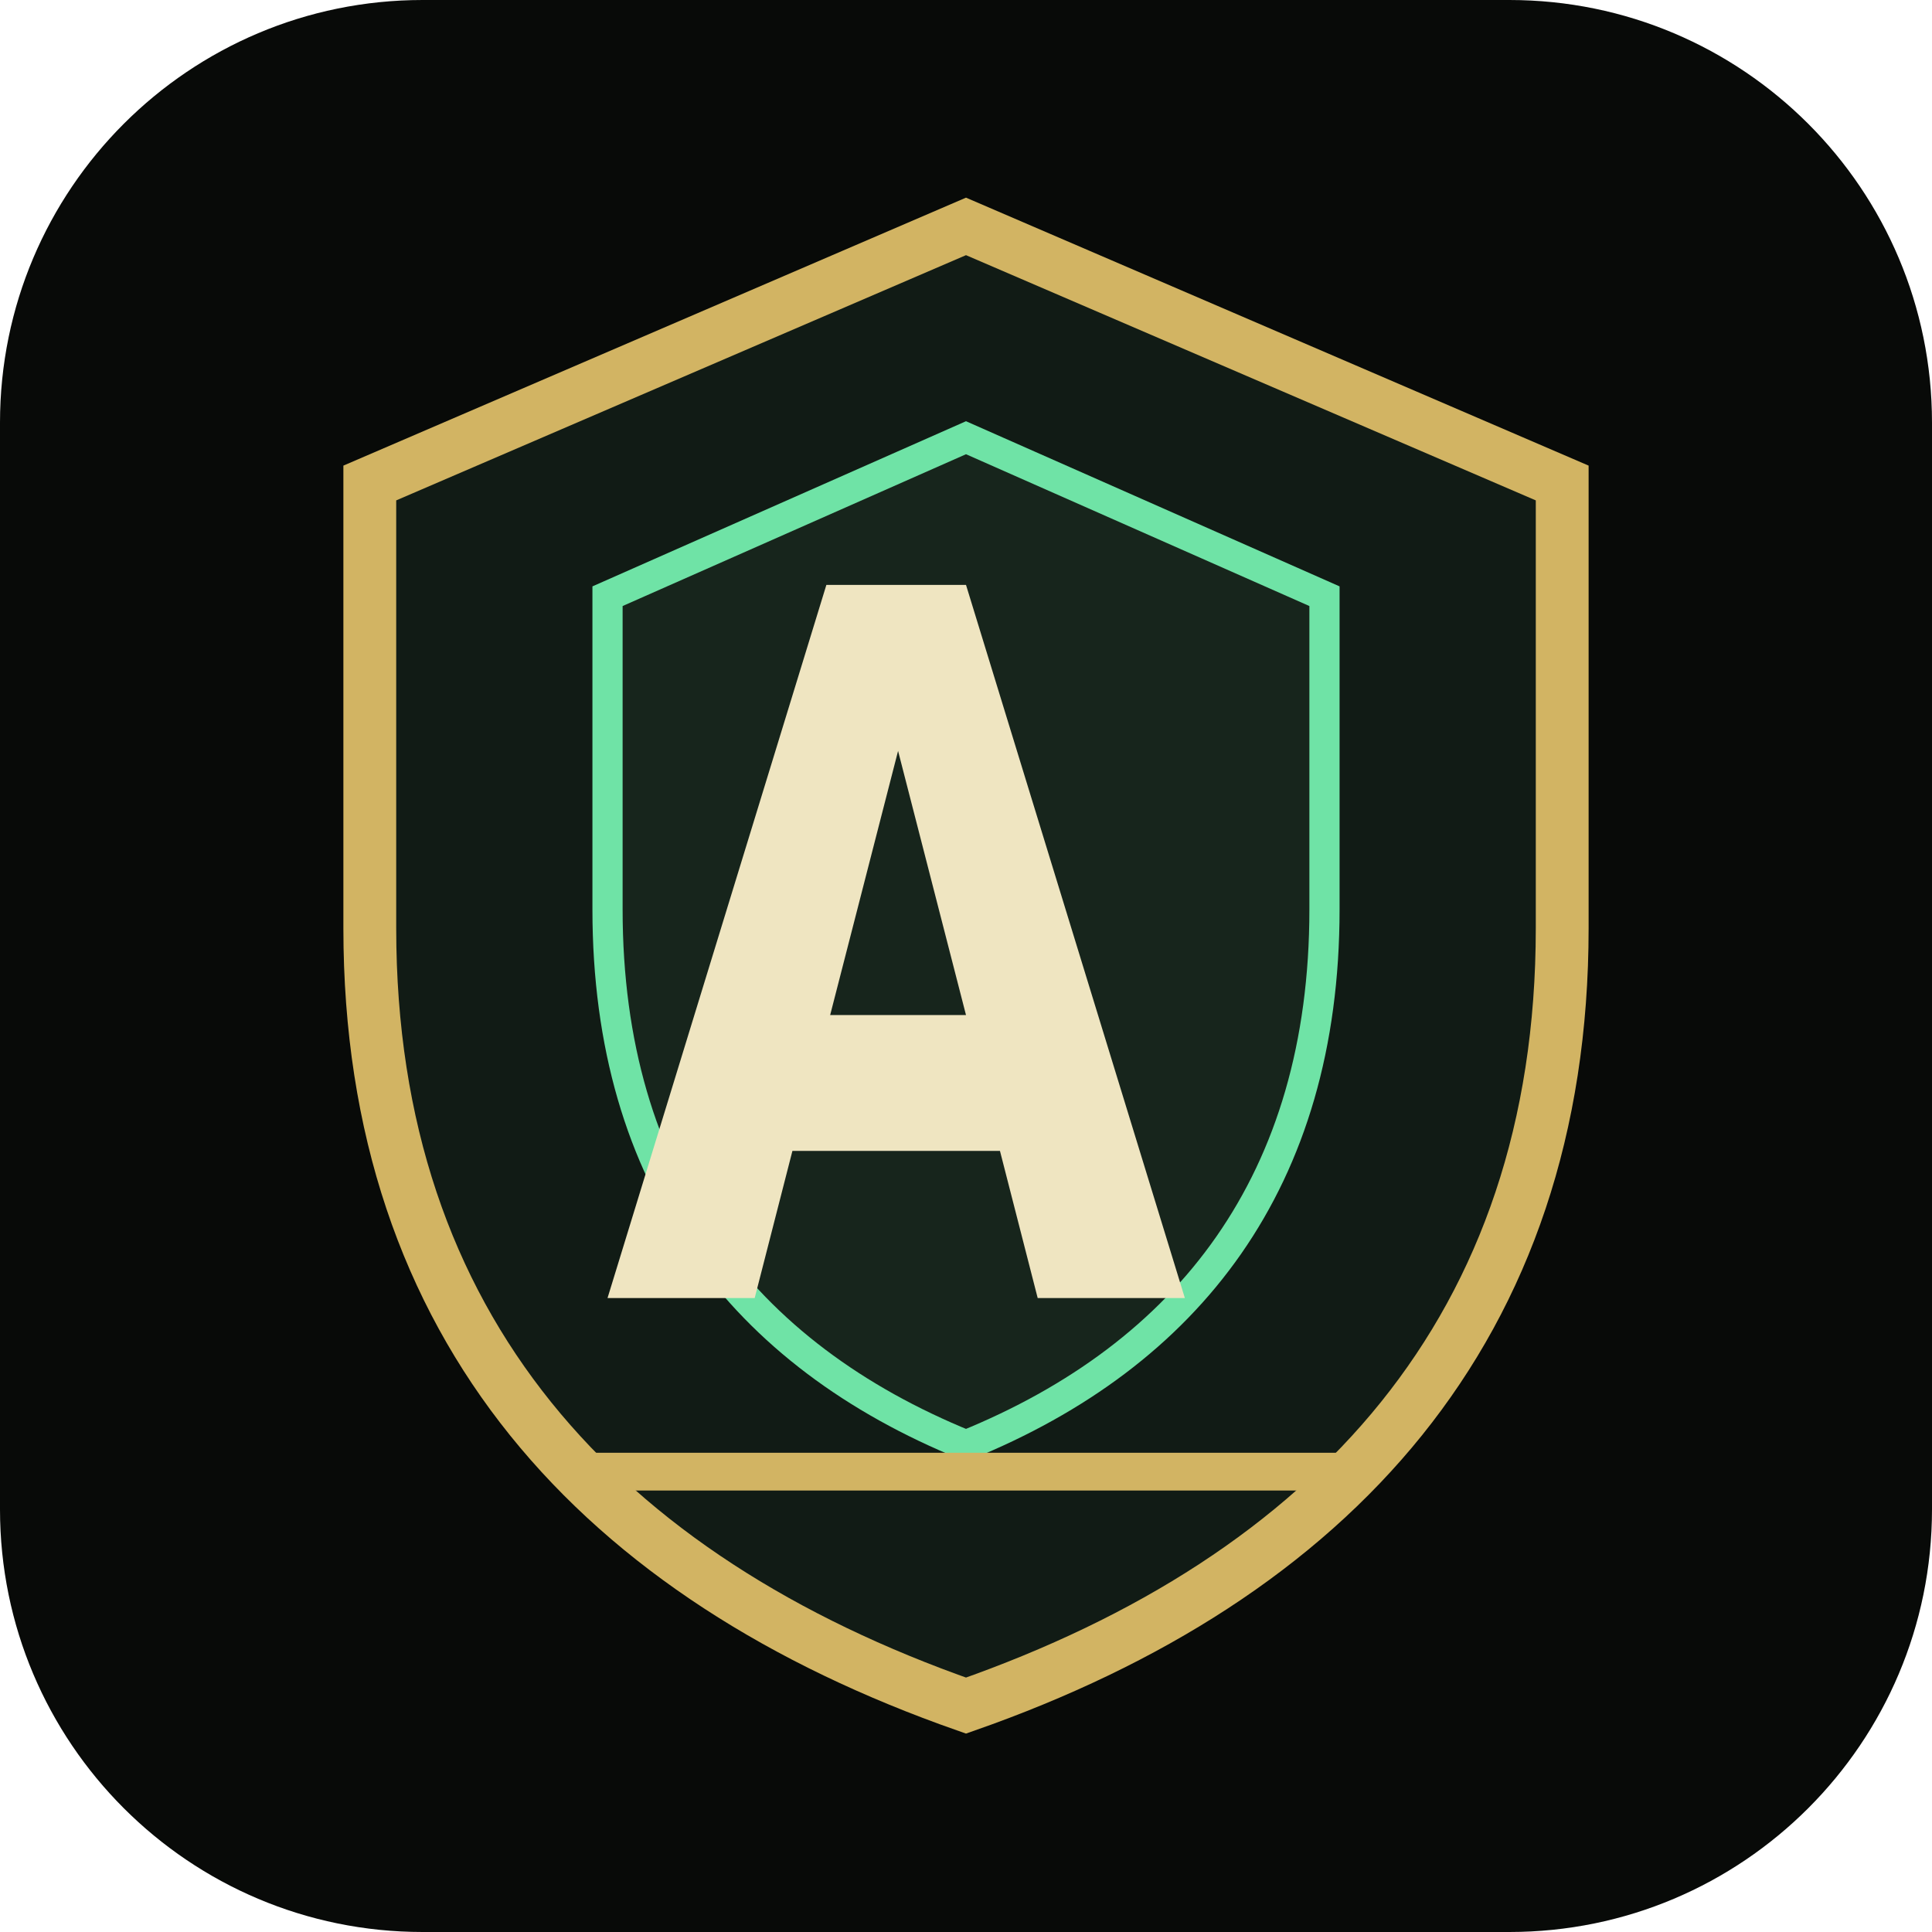
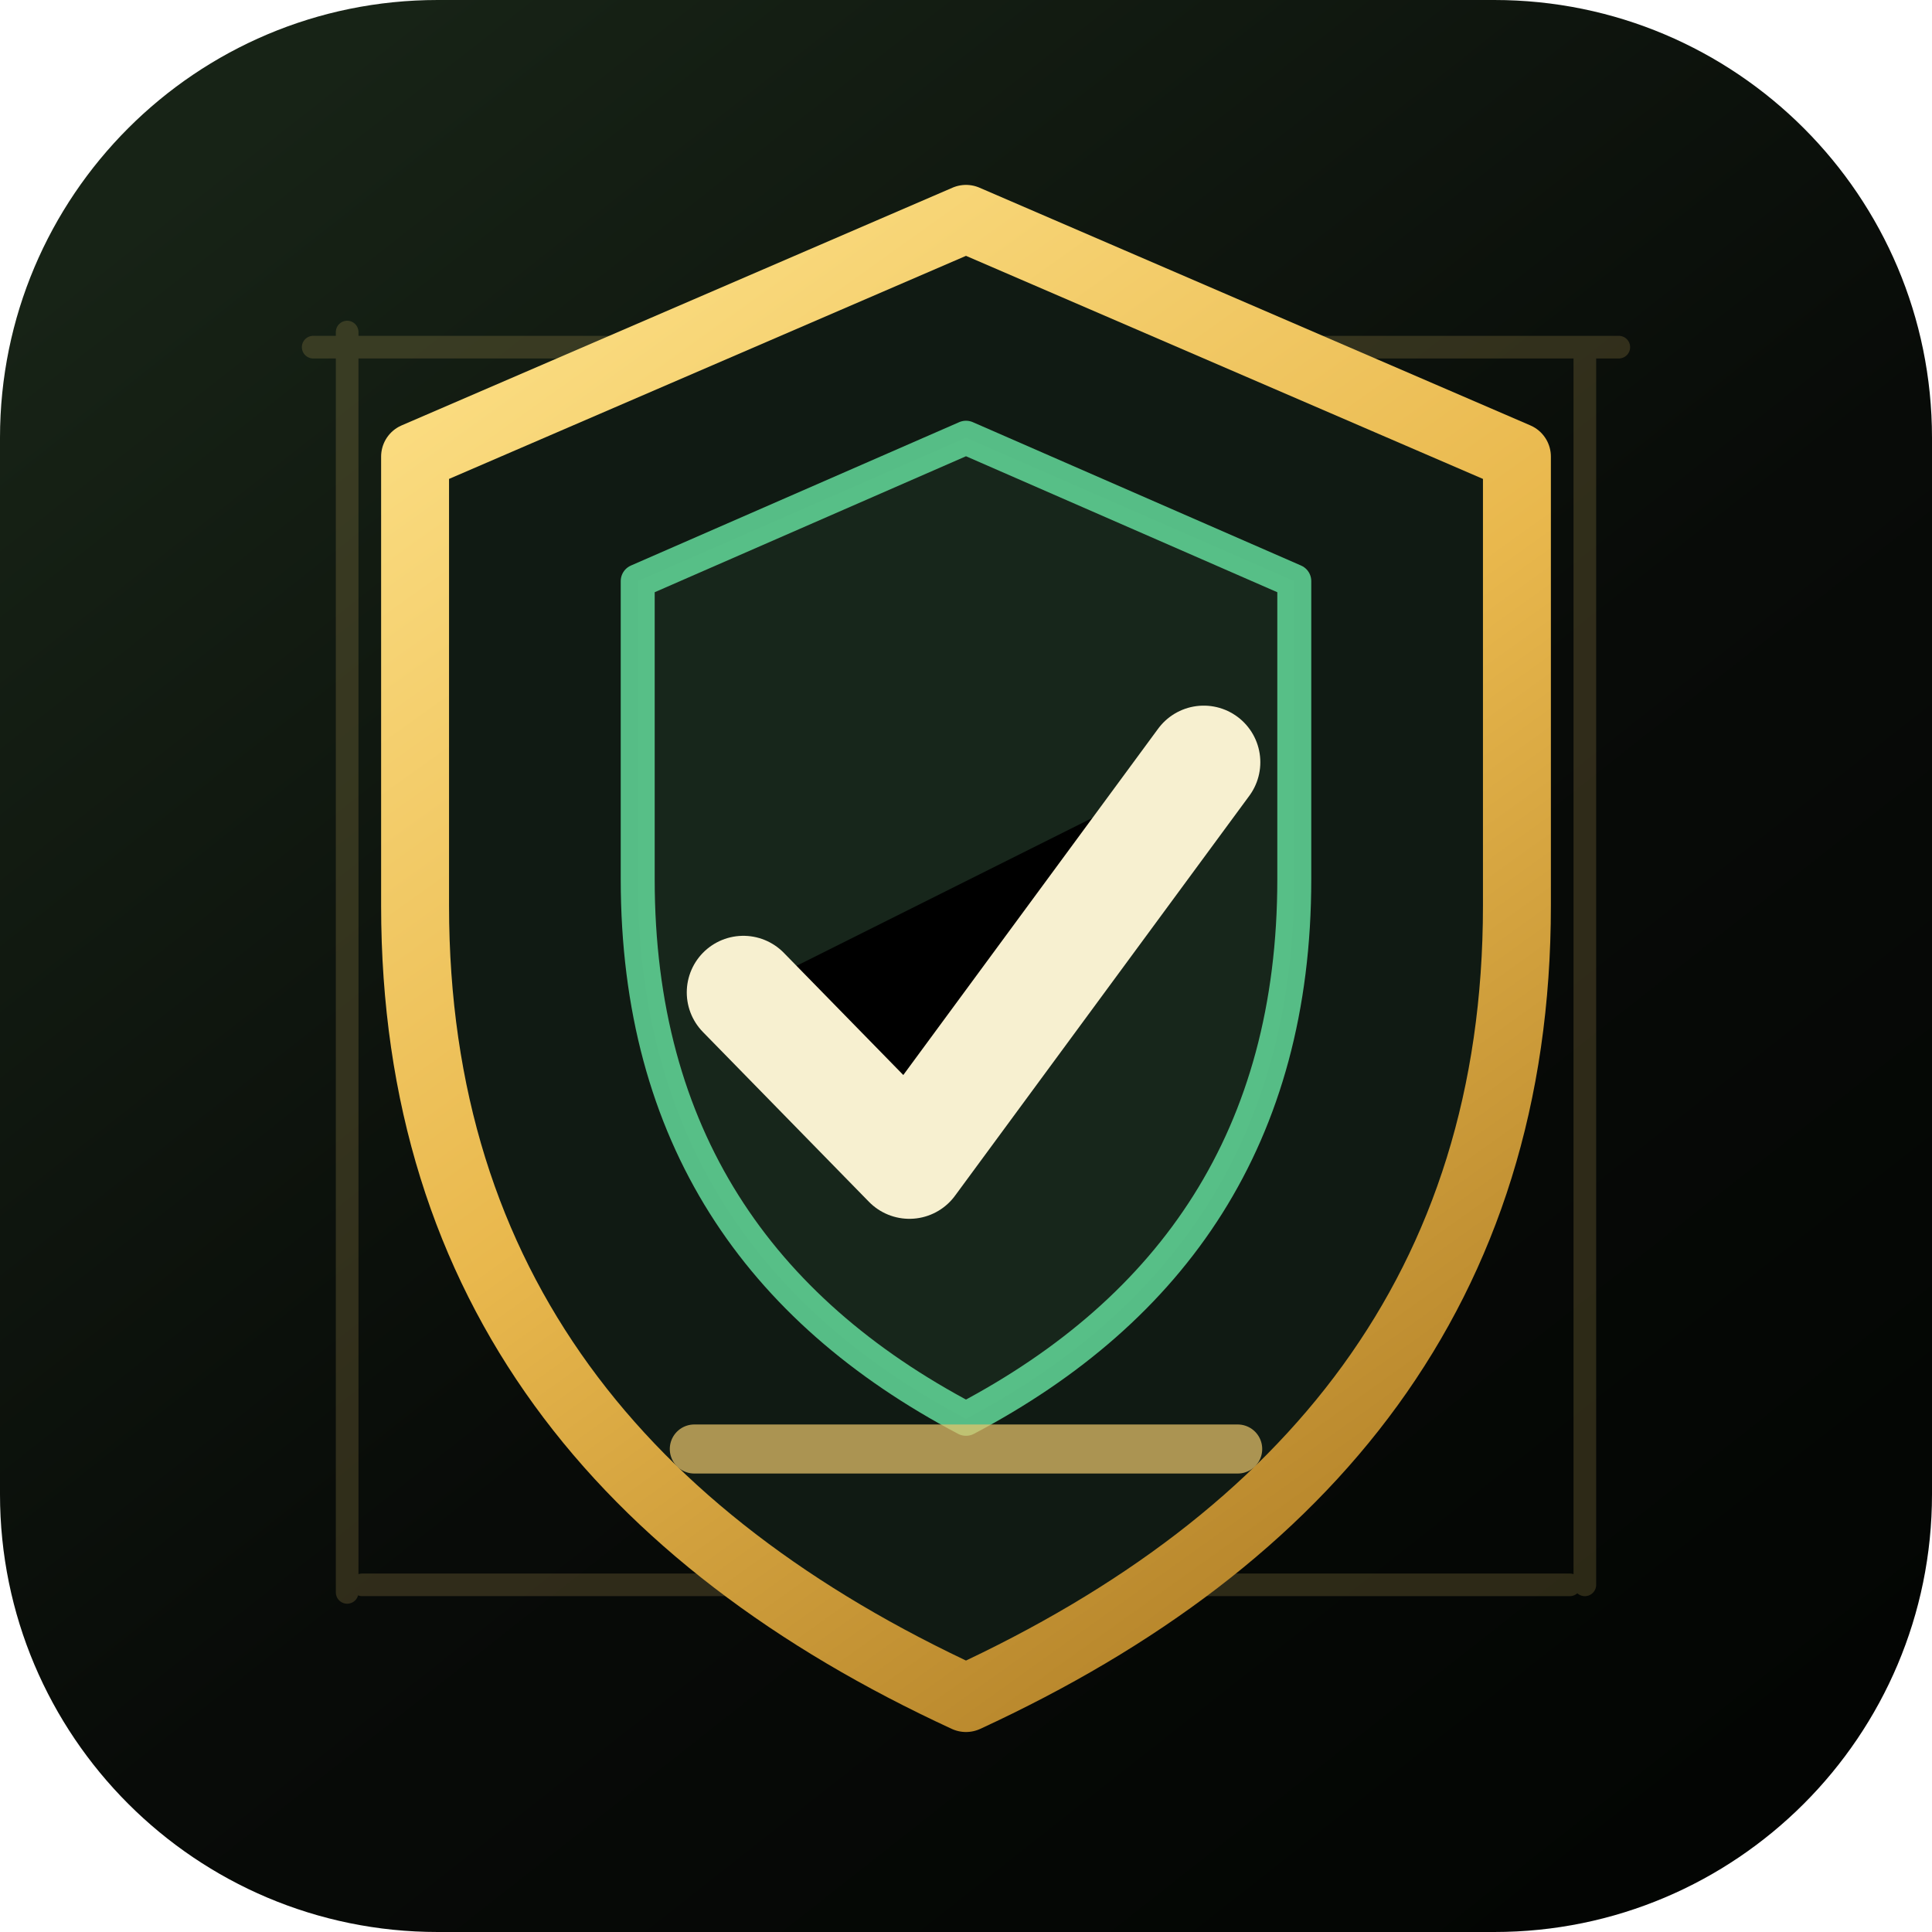
<svg xmlns="http://www.w3.org/2000/svg" viewBox="0 0 512 512" role="img" aria-label="Arkane">
-   <rect width="512" height="512" rx="112" fill="#080a08" />
-   <path d="M256 60 414 128v118c0 106-61 172-158 206C159 418 98 352 98 246V128L256 60Z" fill="#111b15" stroke="#d2b463" stroke-width="14" />
-   <path d="M256 116 351 158v83c0 72-36 118-95 142-59-24-95-70-95-142v-83l95-42Z" fill="#17251c" stroke="#6fe3a6" stroke-width="8" />
-   <path d="M256 155 314 344h-39l-10-39h-55l-10 39h-39l58-189h37Zm-36 114h36l-18-70-18 70Z" fill="#efe5c1" />
-   <path d="M156 390h200" stroke="#d2b463" stroke-width="10" stroke-linecap="round" />
+   <defs>
+     <linearGradient id="bg" x1="70" y1="30" x2="440" y2="500" gradientUnits="userSpaceOnUse">
+       <stop stop-color="#172316" />
+       <stop offset="0.55" stop-color="#080b08" />
+       <stop offset="1" stop-color="#030503" />
+     </linearGradient>
+     <linearGradient id="gold" x1="116" y1="42" x2="402" y2="442" gradientUnits="userSpaceOnUse">
+       <stop stop-color="#ffe58d" />
+       <stop offset="0.5" stop-color="#e9b84d" />
+       <stop offset="1" stop-color="#a97822" />
+     </linearGradient>
+   </defs>
+   <rect width="512" height="512" rx="116" fill="url(#bg)" />
+   <path d="M83 92h346M96 420h320M92 88v334M420 92v328" stroke="#e8c46b" stroke-opacity=".18" stroke-width="6" stroke-linecap="round" />
+   <path d="M256 58 402 121v119c0 101-55 168-146 210-91-42-146-109-146-210V121L256 58Z" fill="#101a13" stroke="url(#gold)" stroke-width="18" stroke-linejoin="round" />
+   <path d="M256 116 343 154v79c0 68-32 114-87 143-55-29-87-75-87-143v-79l87-38Z" fill="#17261b" stroke="#63d99a" stroke-width="9" stroke-linejoin="round" stroke-opacity=".85" />
+   <path d="M197 263 241 308 319 202" stroke="#f7f0d0" stroke-width="30" stroke-linecap="round" stroke-linejoin="round" />
+   <path d="M184 384h144" stroke="#e8c46b" stroke-width="13" stroke-linecap="round" stroke-opacity=".72" />
</svg>
